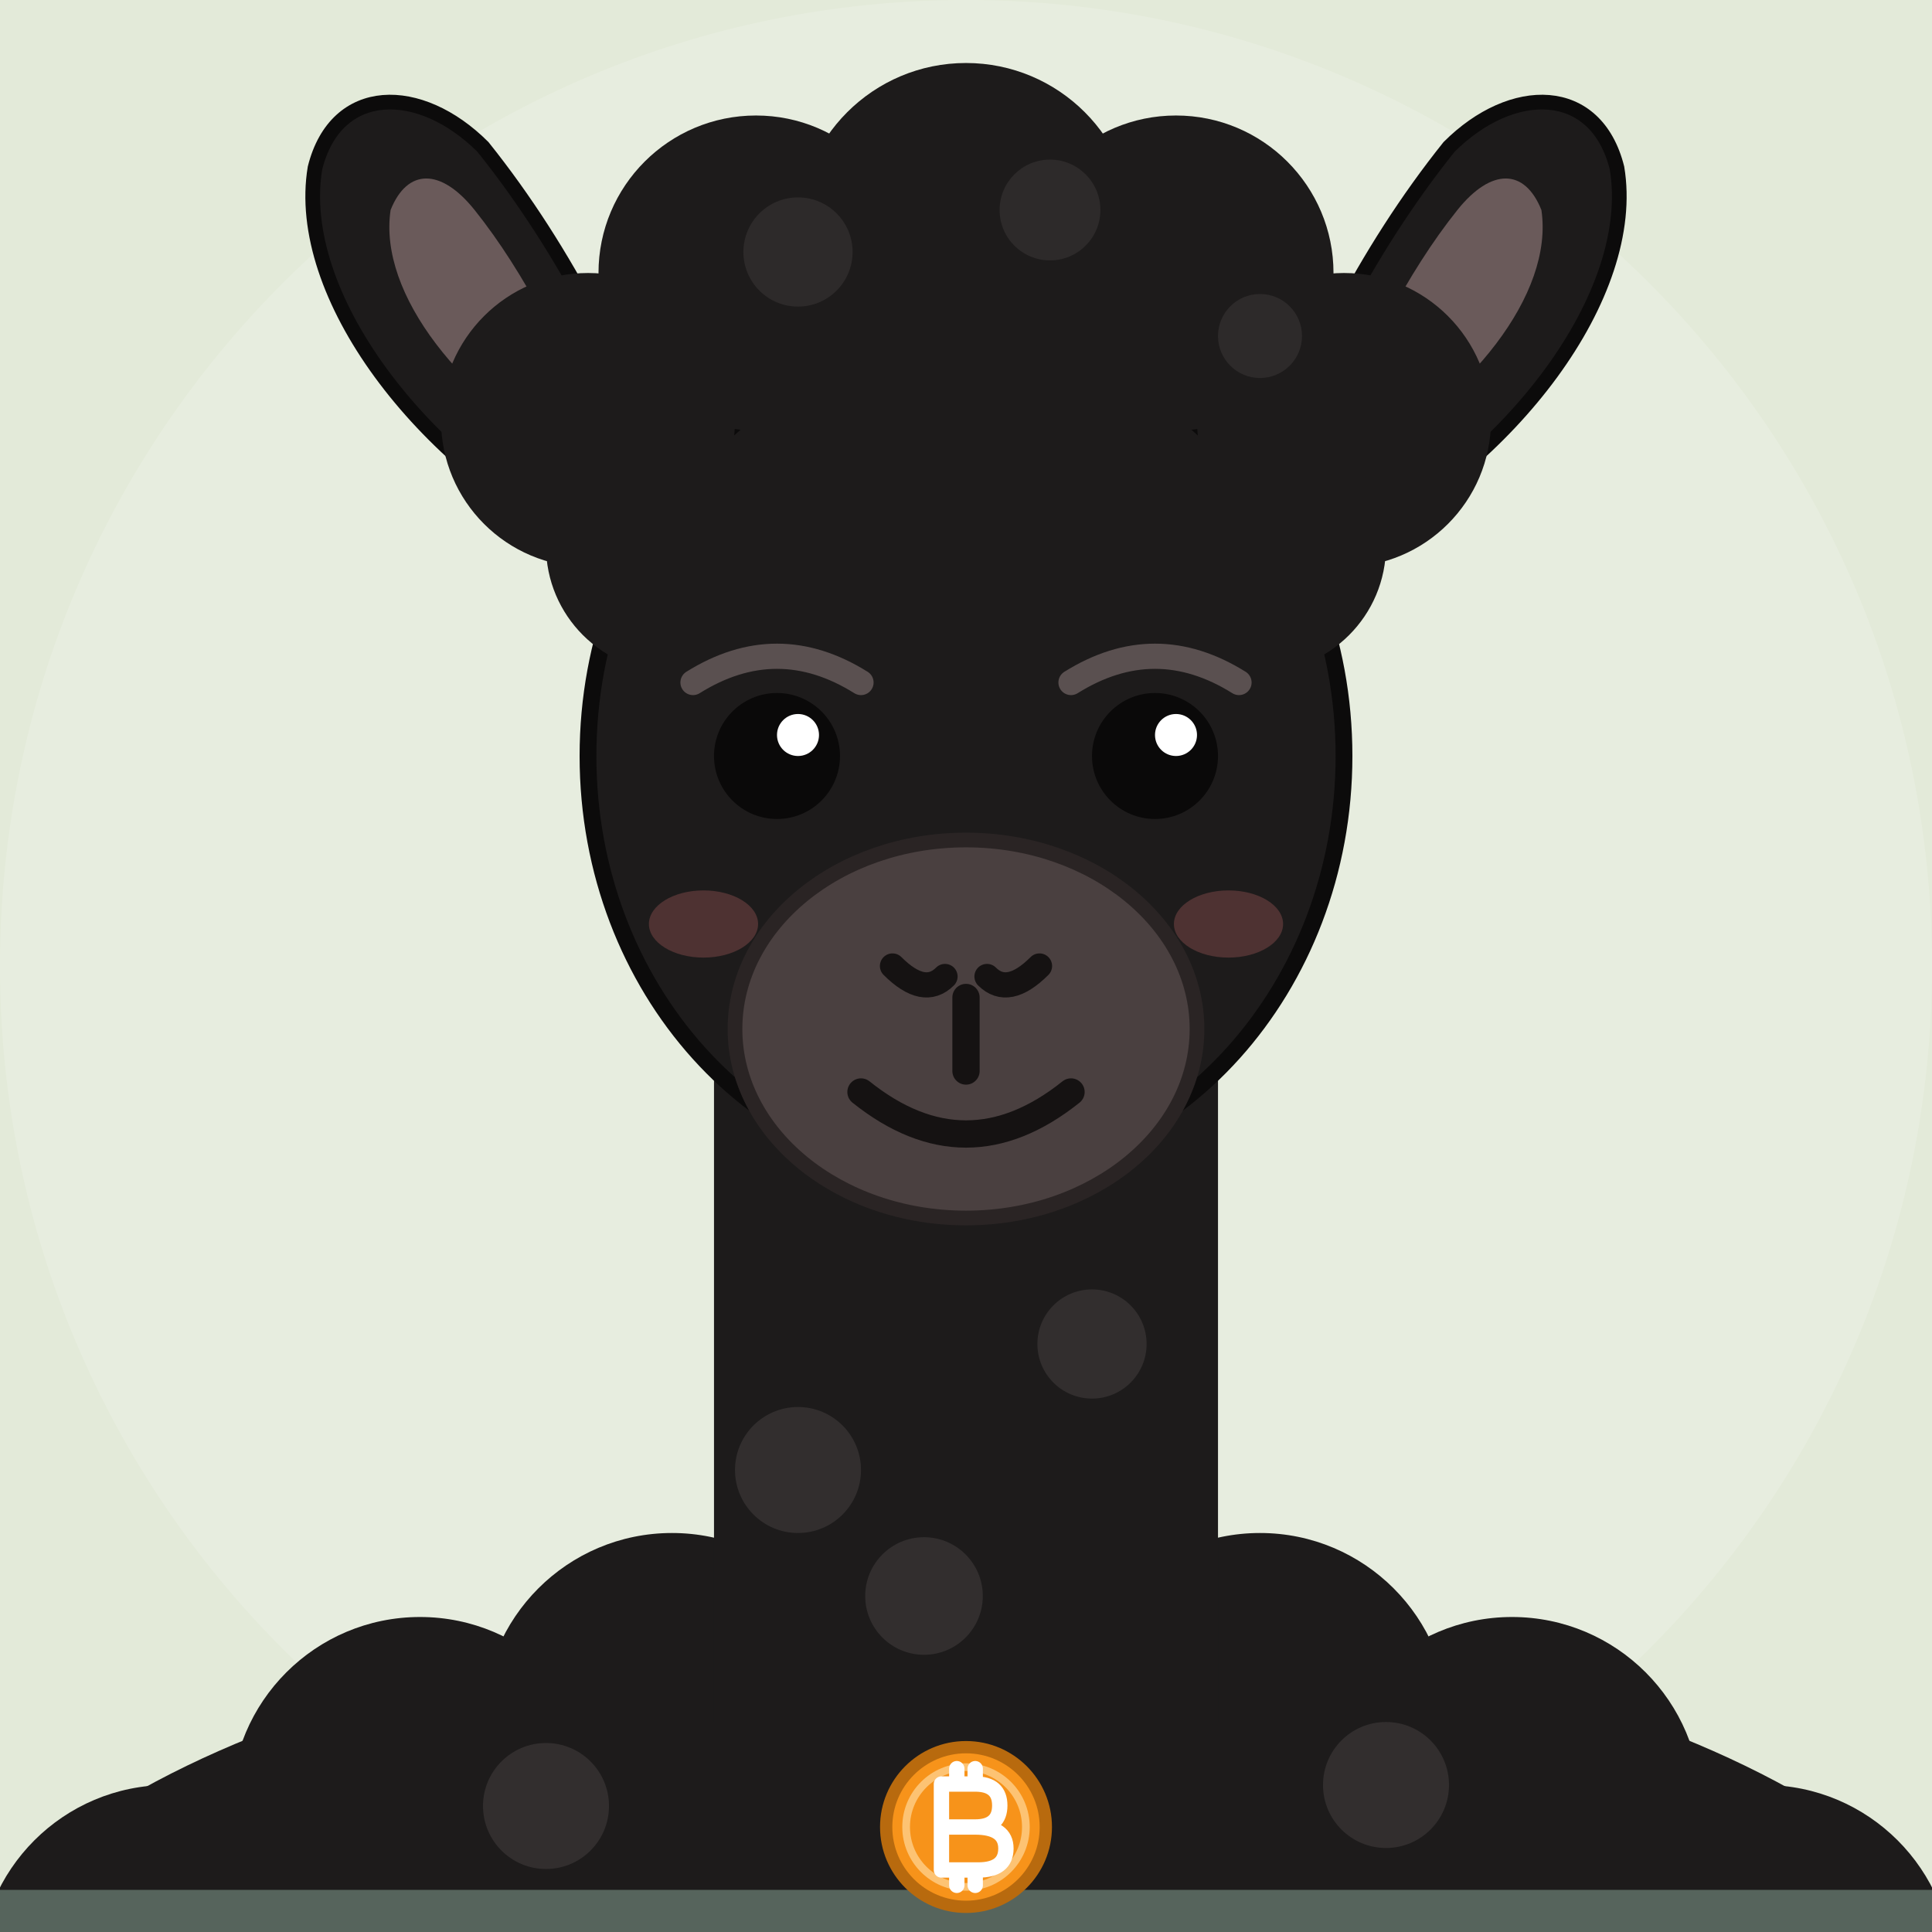
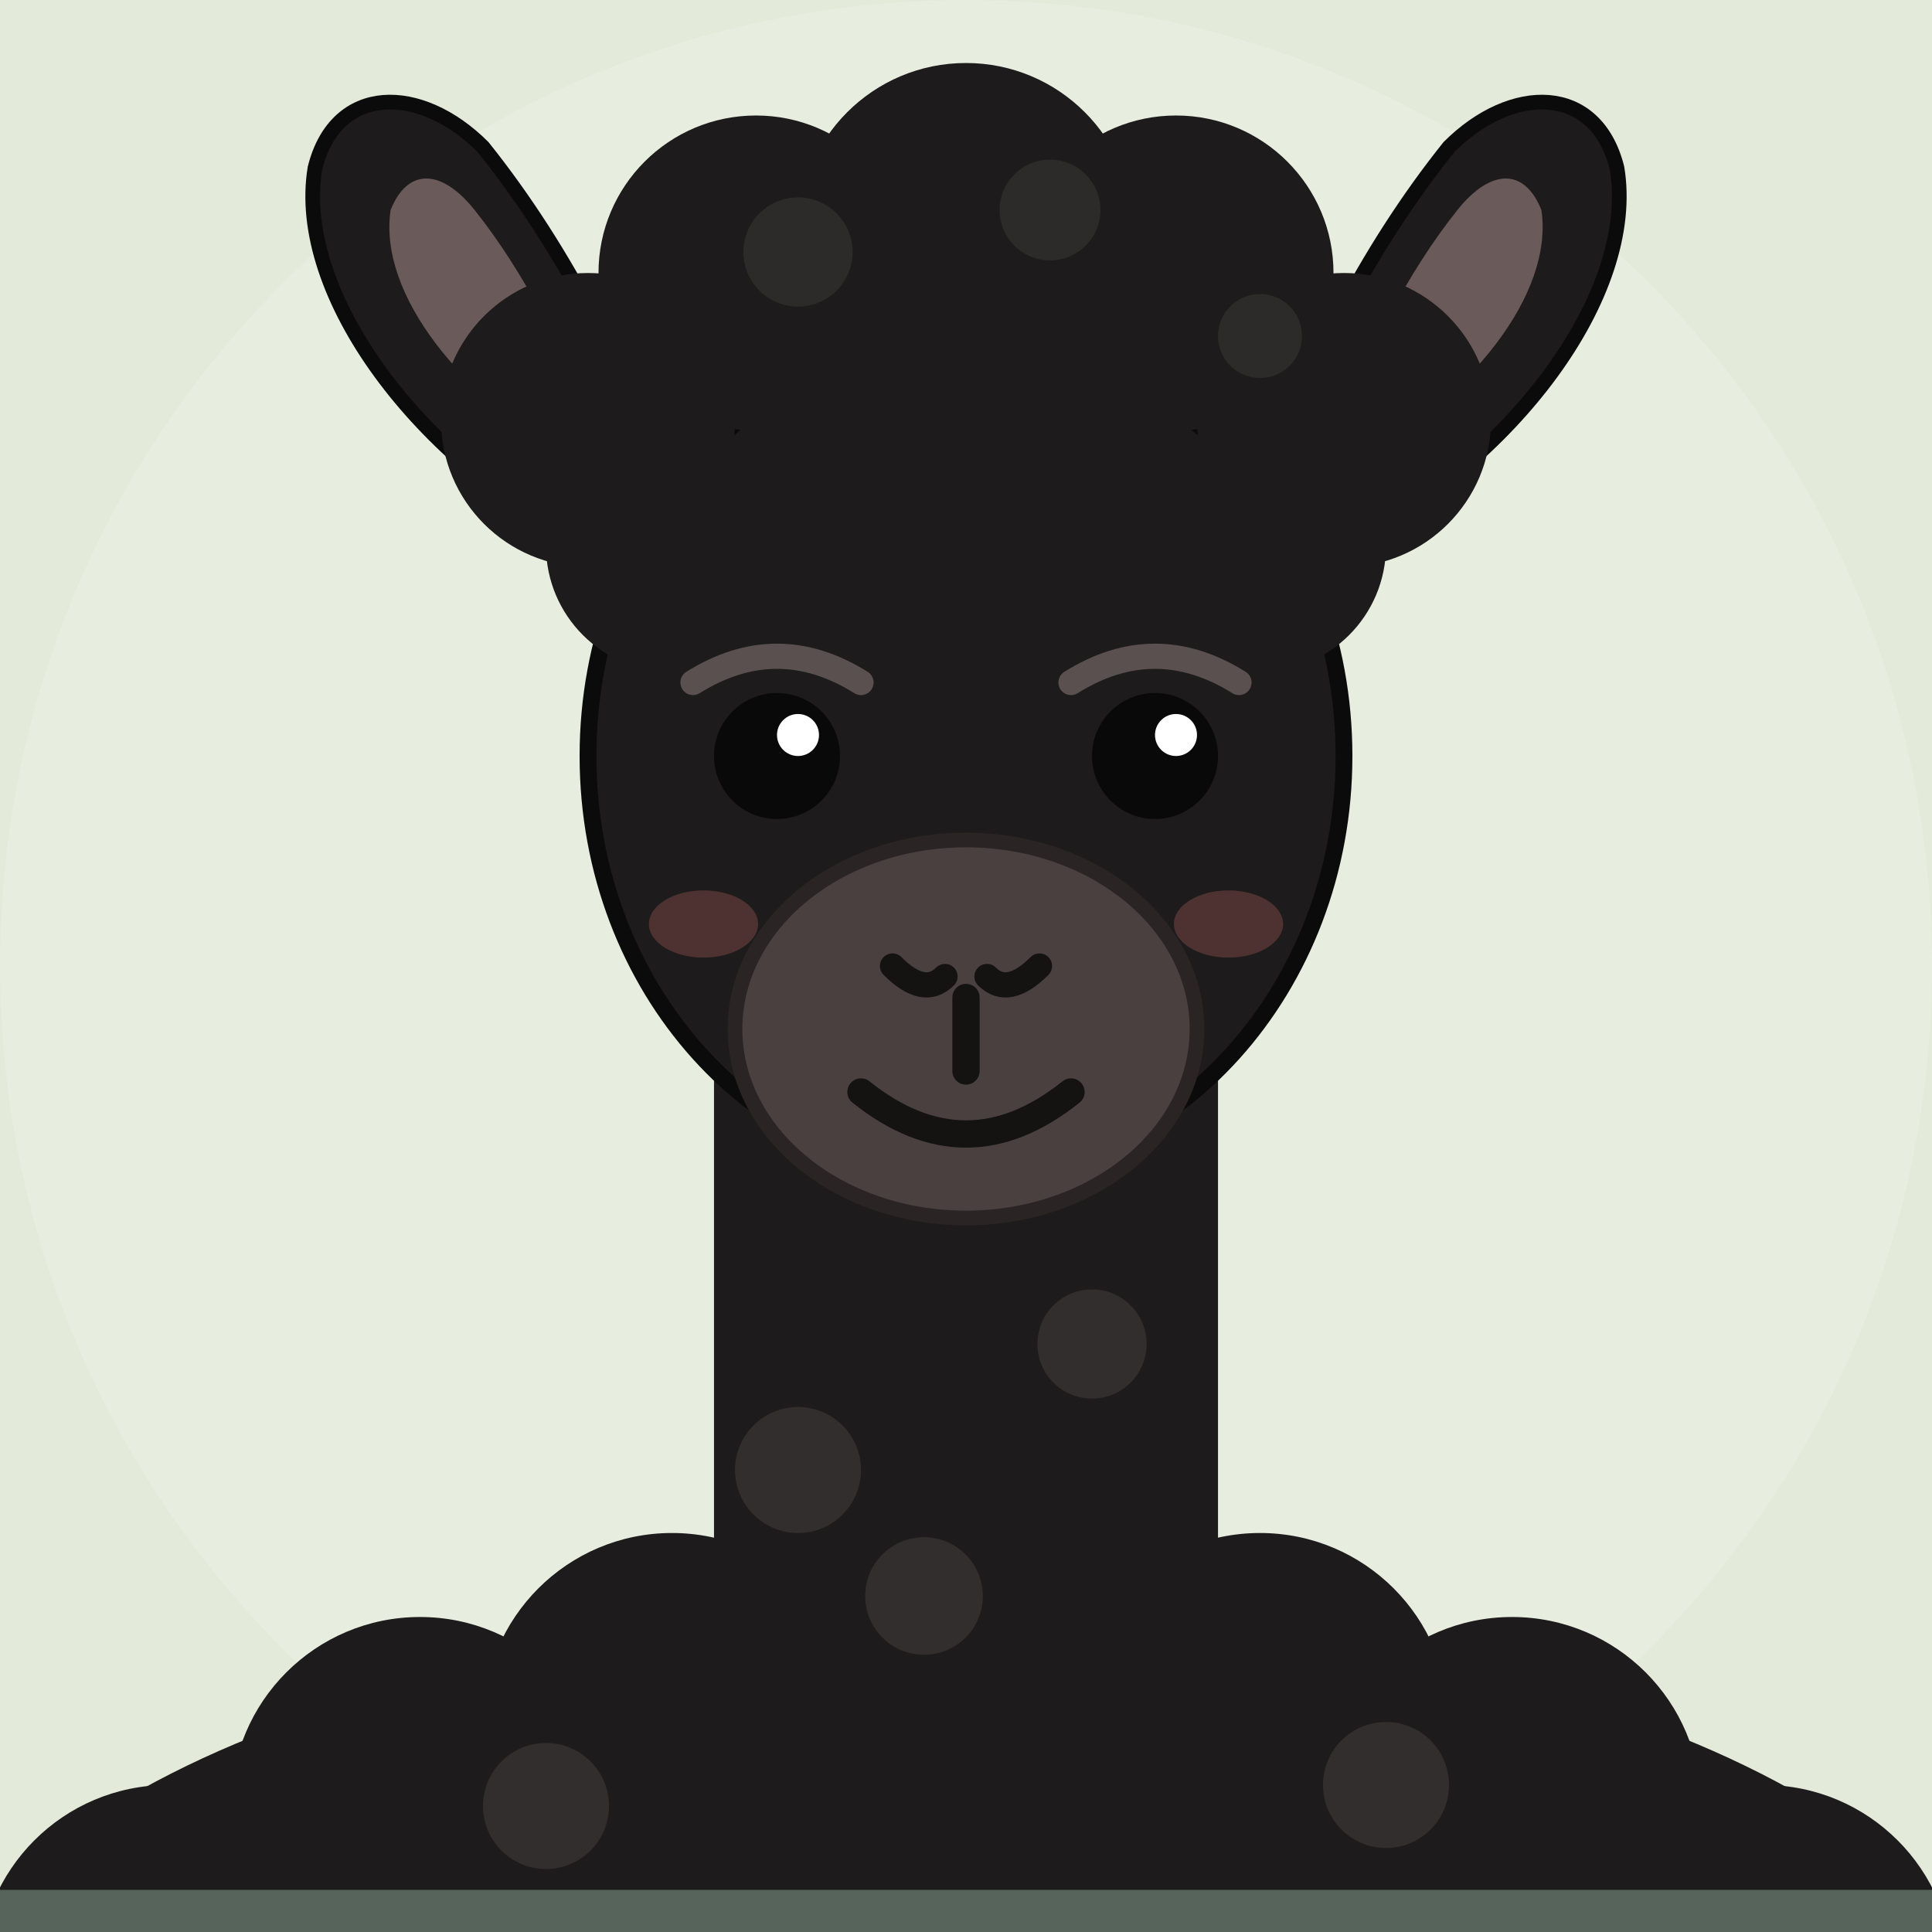
<svg xmlns="http://www.w3.org/2000/svg" viewBox="14 14 92 92" role="img" aria-label="Avatar">
  <rect width="120" height="120" rx="14" fill="#e3ead9" />
  <circle cx="60" cy="60" r="46" fill="#ffffff" opacity=".16" />
  <path d="M6,120 C8,101 28,94 46,92 L74,92 C92,94 112,101 114,120Z" fill="#1d1b1b" />
  <g fill="#1d1b1b">
    <circle cx="34" cy="100" r="9" />
    <circle cx="46" cy="96" r="9" />
    <circle cx="60" cy="95" r="9" />
    <circle cx="74" cy="96" r="9" />
    <circle cx="86" cy="100" r="9" />
    <circle cx="22" cy="108" r="9" />
    <circle cx="98" cy="108" r="9" />
  </g>
  <path d="M48,62 L48,96 Q60,102 72,96 L72,62Z" fill="#1d1b1b" />
  <g fill="#3a3636" opacity=".7">
    <circle cx="52" cy="84" r="3" />
    <circle cx="66" cy="78" r="2.6" />
    <circle cx="58" cy="90" r="2.8" />
    <circle cx="40" cy="100" r="3" />
    <circle cx="80" cy="99" r="3" />
  </g>
  <path d="M42,40 C34,36 28,28 29,22 C30,18 34,18 37,21 C41,26 44,32 46,38Z M78,40 C86,36 92,28 91,22 C90,18 86,18 83,21 C79,26 76,32 74,38Z" fill="#1d1b1b" stroke="#0c0b0b" stroke-width=".7" />
  <path d="M41.5,36 C36,33 32,28 32.6,24 C33.4,22 35,22 36.6,24 C39,27 41,31 42.6,35Z M78.5,36 C84,33 88,28 87.4,24 C86.6,22 85,22 83.4,24 C81,27 79,31 77.4,35Z" fill="#6a5a5a" />
  <ellipse cx="60" cy="50" rx="18" ry="20" fill="#1d1b1b" stroke="#0c0b0b" stroke-width=".8" />
  <g fill="#1d1b1b">
    <circle cx="42" cy="34" r="7" />
    <circle cx="50" cy="27" r="7.5" />
    <circle cx="60" cy="25" r="8" />
    <circle cx="70" cy="27" r="7.5" />
    <circle cx="78" cy="34" r="7" />
    <circle cx="46" cy="40" r="6" />
    <circle cx="74" cy="40" r="6" />
  </g>
  <g fill="#3a3636" opacity=".55">
    <circle cx="52" cy="26" r="2.6" />
    <circle cx="64" cy="24" r="2.4" />
    <circle cx="74" cy="30" r="2" />
  </g>
  <ellipse cx="60" cy="63" rx="11" ry="9" fill="#4a4040" stroke="#2a2424" stroke-width=".7" />
  <path d="M56.5,60 Q58,61.5 59,60.5 M61,60.5 Q62,61.5 63.5,60" fill="none" stroke="#151212" stroke-width="1.2" stroke-linecap="round" />
  <path d="M60,61.5 L60,65 M55,66 Q60,70 65,66" fill="none" stroke="#151212" stroke-width="1.3" stroke-linecap="round" />
  <circle cx="51" cy="50" r="3" fill="#0a0909" />
  <circle cx="69" cy="50" r="3" fill="#0a0909" />
  <circle cx="52" cy="49" r="1" fill="#fff" />
  <circle cx="70" cy="49" r="1" fill="#fff" />
  <path d="M47,46.5 Q51,44 55,46.5 M65,46.5 Q69,44 73,46.5" fill="none" stroke="#5a5050" stroke-width="1.2" stroke-linecap="round" />
  <ellipse cx="47.5" cy="58" rx="2.6" ry="1.6" fill="#a85b5b" opacity=".35" />
  <ellipse cx="72.5" cy="58" rx="2.6" ry="1.6" fill="#a85b5b" opacity=".35" />
  <rect x="0" y="104" width="120" height="16" fill="#3e4a44" />
  <rect x="0" y="104" width="120" height="2.5" fill="#56645c" />
-   <g transform="translate(60,101) scale(0.731)">
-     <circle r="5.2" fill="#f7931a" stroke="#b86a0e" stroke-width=".8" />
-     <circle r="3.9" fill="none" stroke="#ffd08a" stroke-width=".5" opacity=".8" />
-     <path d="M-1.6,-2.8 L-1.6,2.8 M-1.6,-2.8 L0.6,-2.8 Q2.2,-2.8 2.2,-1.4 Q2.2,0 0.6,0 L-1.6,0 M0.6,0 Q2.6,0 2.6,1.4 Q2.6,2.8 0.8,2.8 L-1.6,2.8 M-0.6,-3.8 L-0.6,-2.8 M0.6,-3.8 L0.6,-2.8 M-0.6,2.8 L-0.6,3.8 M0.6,2.8 L0.6,3.8" fill="none" stroke="#ffffff" stroke-width="1" stroke-linecap="round" stroke-linejoin="round" />
-   </g>
</svg>
